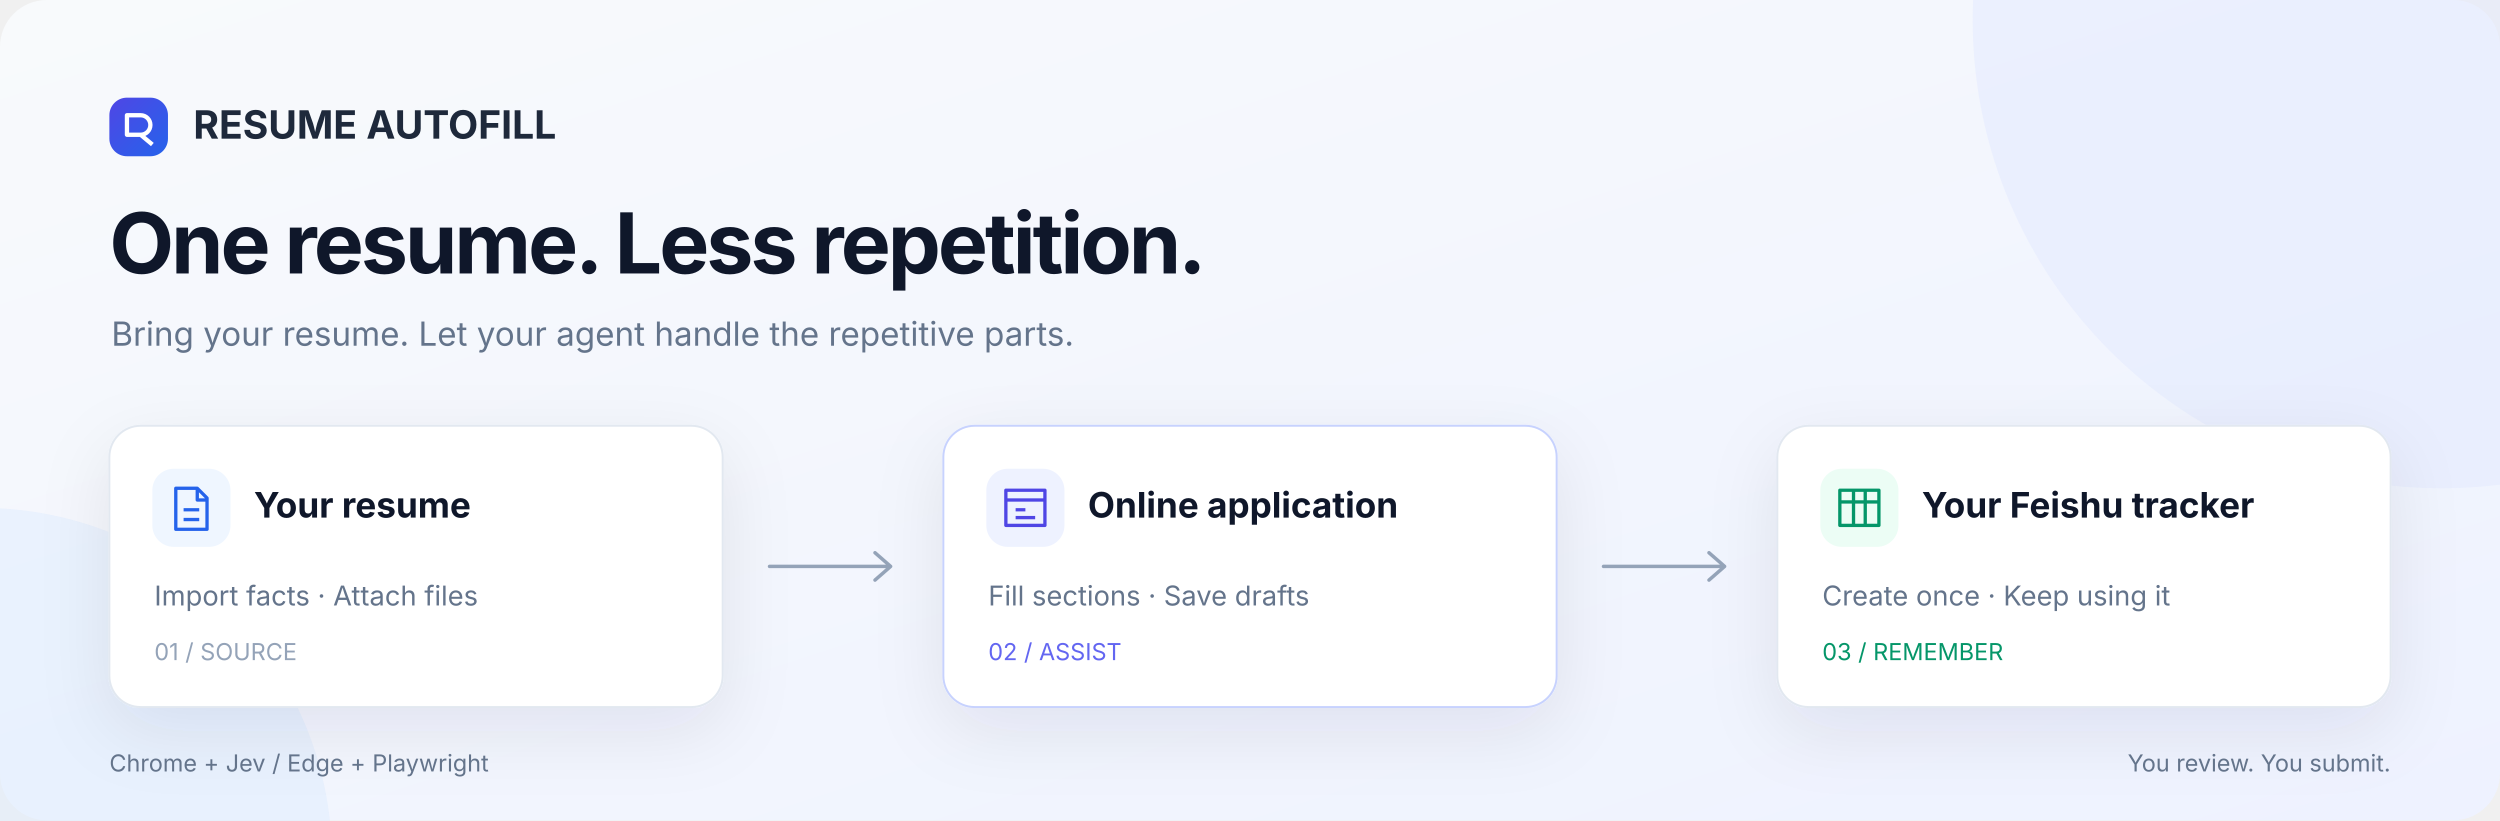
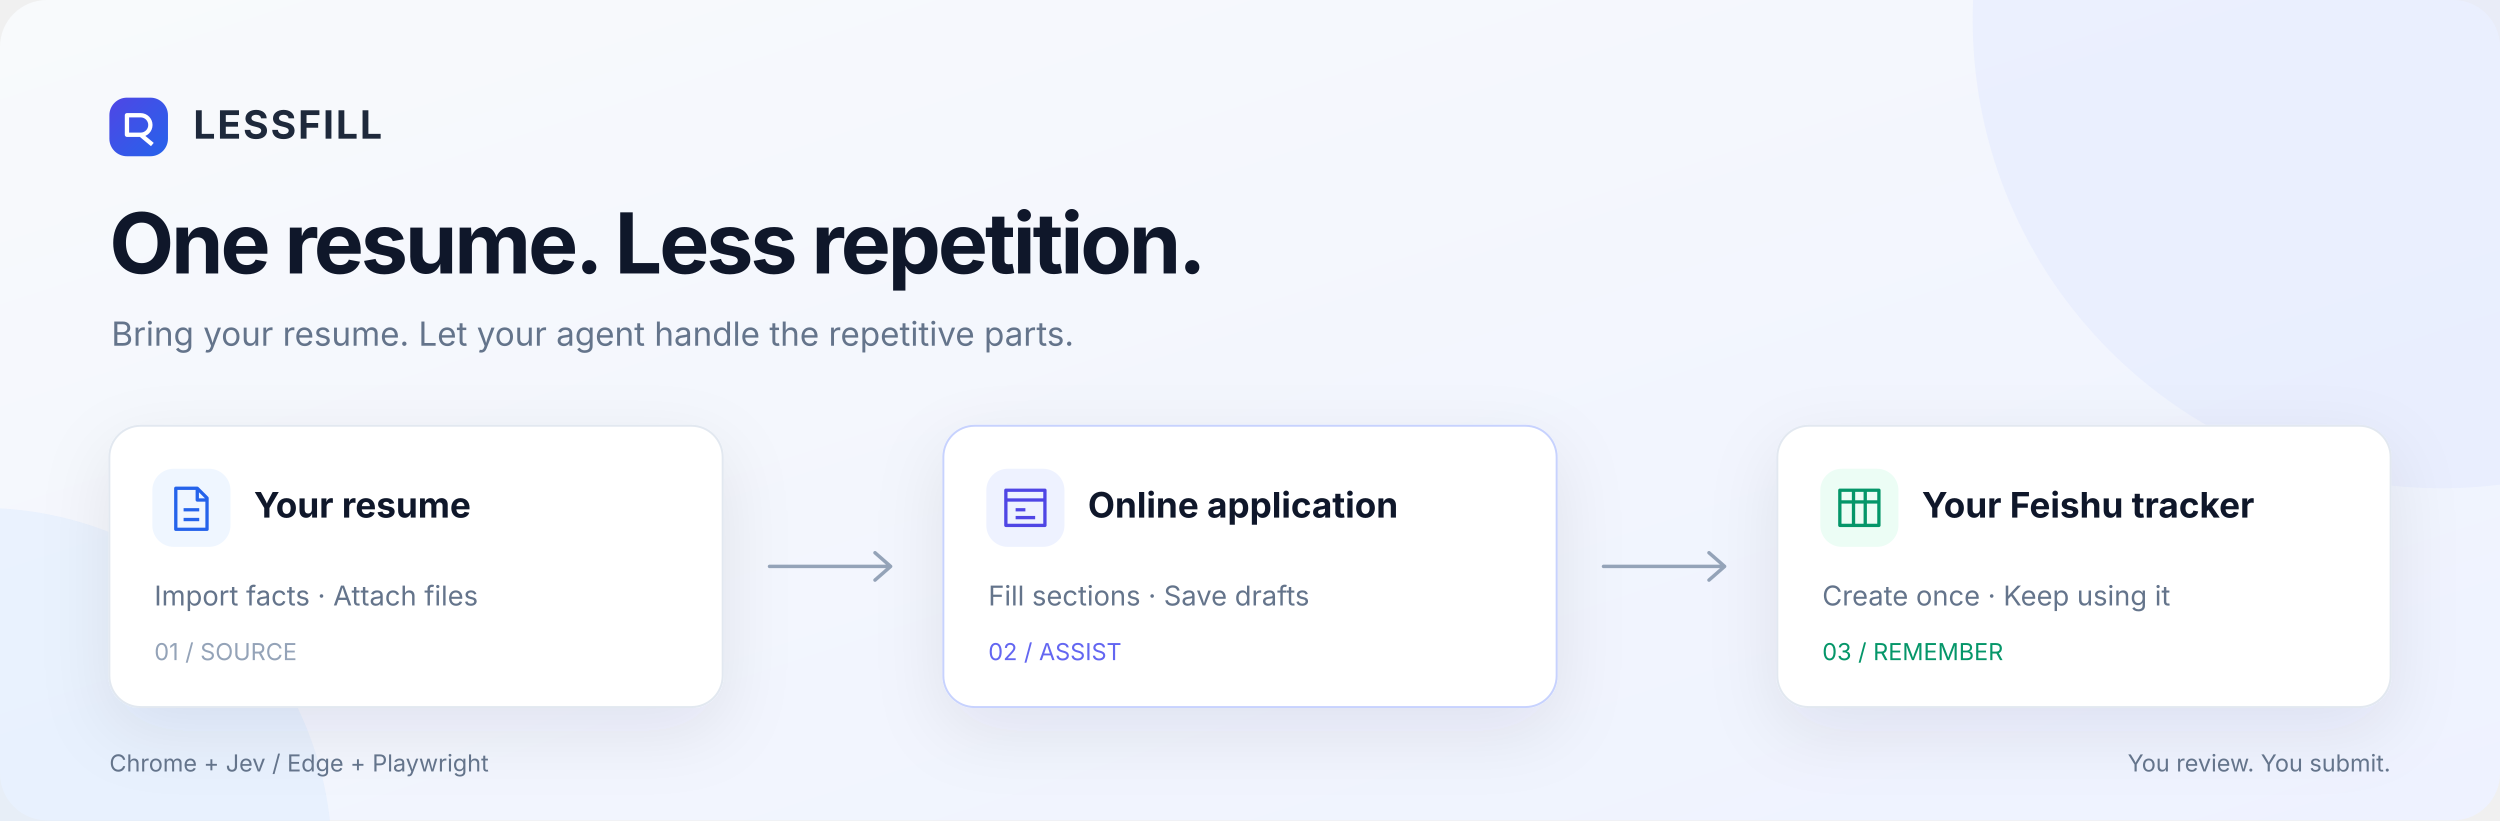
<svg xmlns="http://www.w3.org/2000/svg" width="1280" height="420" viewBox="0 0 1280 420" role="img" aria-labelledby="title desc">
  <defs>
    <linearGradient id="bg" x1="0" y1="0" x2="1" y2="1">
      <stop offset="0" stop-color="#f8fafc" />
      <stop offset="1" stop-color="#eef2ff" />
    </linearGradient>
    <linearGradient id="accent" x1="0" y1="0" x2="1" y2="1">
      <stop offset="0" stop-color="#4f46e5" />
      <stop offset="1" stop-color="#2563eb" />
    </linearGradient>
    <filter id="shadow" x="-30%" y="-30%" width="160%" height="180%">
      <feDropShadow dx="0" dy="12" stdDeviation="18" flood-color="#1e293b" flood-opacity="0.08" />
    </filter>
  </defs>
  <rect width="1280" height="420" rx="24" fill="url(#bg)" />
  <circle cx="1250" cy="10" r="240" fill="#e0e7ff" opacity="0.45" />
  <circle cx="-10" cy="440" r="180" fill="#dbeafe" opacity="0.45" />
  <g font-family="Inter, Segoe UI, Arial, sans-serif">
    <rect x="56" y="50" width="30" height="30" rx="9" fill="url(#accent)" />
    <path d="M65 59h7a5 5 0 0 1 0 10h-7zm7 10 6 5" fill="none" stroke="white" stroke-width="2.2" stroke-linejoin="round" />
-     <text x="99" y="71" font-size="20" fill="#1e293b" font-weight="650">RESUME AUTOFILL</text>
+     <text x="99" y="71" font-size="20" fill="#1e293b" font-weight="650" letter-spacing="1">LESSFILL</text>
    <text x="56" y="140" font-size="43" fill="#0f172a" font-weight="750" letter-spacing="-1.5">One resume. Less repetition.</text>
    <text x="57" y="177" font-size="17" fill="#64748b">Bring your resume. Let your agent handle the repetitive parts.</text>
    <g filter="url(#shadow)">
      <rect x="56" y="218" width="314" height="144" rx="16" fill="white" stroke="#e2e8f0" />
      <rect x="483" y="218" width="314" height="144" rx="16" fill="white" stroke="#c7d2fe" />
      <rect x="910" y="218" width="314" height="144" rx="16" fill="white" stroke="#e2e8f0" />
    </g>
    <g fill="none" stroke="#94a3b8" stroke-width="1.8" stroke-linecap="round" stroke-linejoin="round">
      <path d="M394 290h62m-8-7 8 7-8 7" />
      <path d="M821 290h62m-8-7 8 7-8 7" />
    </g>
    <rect x="78" y="240" width="40" height="40" rx="11" fill="#eff6ff" />
    <path d="M90 250h11l5 5v16H90zm11 0v6h5m-12 5h8m-8 5h8" fill="none" stroke="#2563eb" stroke-width="1.7" stroke-linejoin="round" />
    <rect x="505" y="240" width="40" height="40" rx="11" fill="#eef2ff" />
    <path d="M515 251h20v18h-20zm0 5h20m-15 5h5m-5 4h10" fill="none" stroke="#4f46e5" stroke-width="1.7" stroke-linejoin="round" />
    <rect x="932" y="240" width="40" height="40" rx="11" fill="#ecfdf5" />
    <path d="M942 251h20v18h-20zm0 6h20m-13-6v18m6-18v18" fill="none" stroke="#059669" stroke-width="1.7" stroke-linejoin="round" />
    <text x="130" y="265" font-size="18" font-weight="650" fill="#0f172a">Your resume</text>
    <text x="557" y="265" font-size="18" font-weight="650" fill="#0f172a">Online application</text>
    <text x="984" y="265" font-size="18" font-weight="650" fill="#0f172a">Your Feishu tracker</text>
    <text x="79" y="310" font-size="14" fill="#64748b">Import facts · Attach files</text>
    <text x="506" y="310" font-size="14" fill="#64748b">Fill sections · Save drafts</text>
    <text x="933" y="310" font-size="14" fill="#64748b">Create once · Keep using it</text>
    <text x="79" y="338" font-size="12" fill="#94a3b8">01 / SOURCE</text>
    <text x="506" y="338" font-size="12" fill="#6366f1">02 / ASSIST</text>
    <text x="933" y="338" font-size="12" fill="#059669">03 / REMEMBER</text>
    <text x="56" y="395" font-size="12" fill="#64748b">Chrome + Jev  /  Edge + Playwright</text>
    <text x="1224" y="395" text-anchor="end" font-size="12" fill="#64748b">You review. You submit.</text>
  </g>
</svg>
